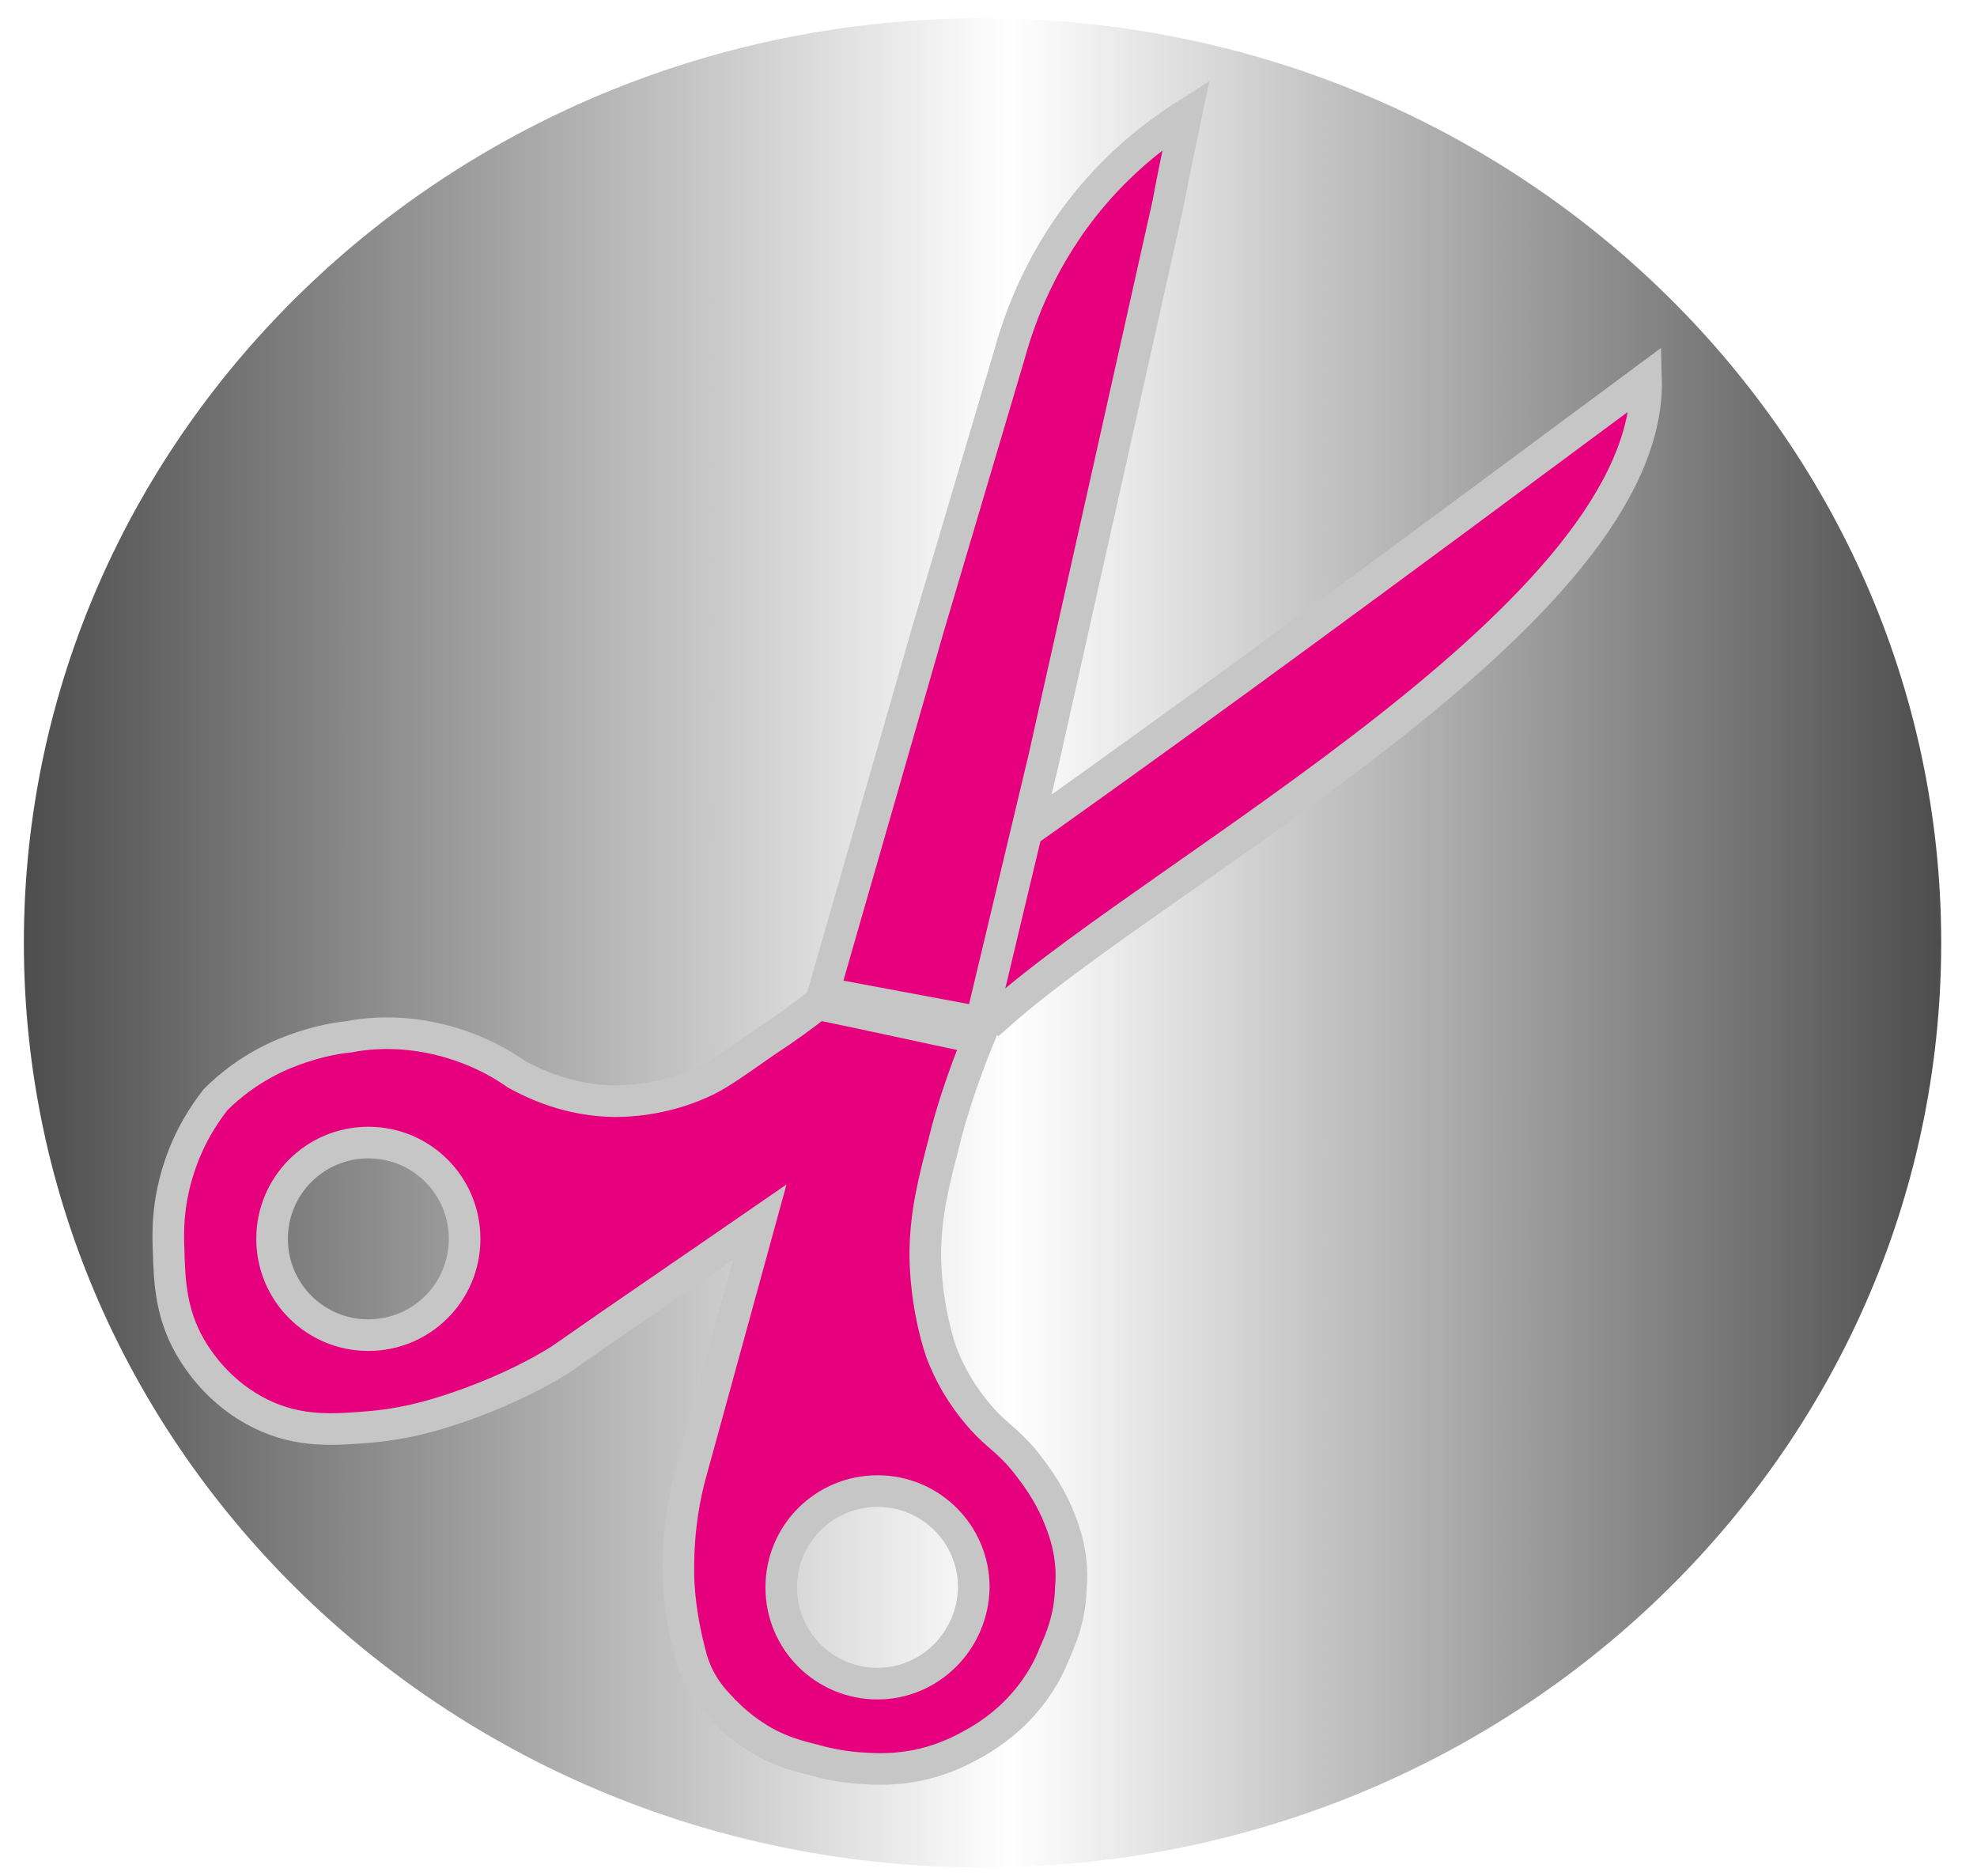
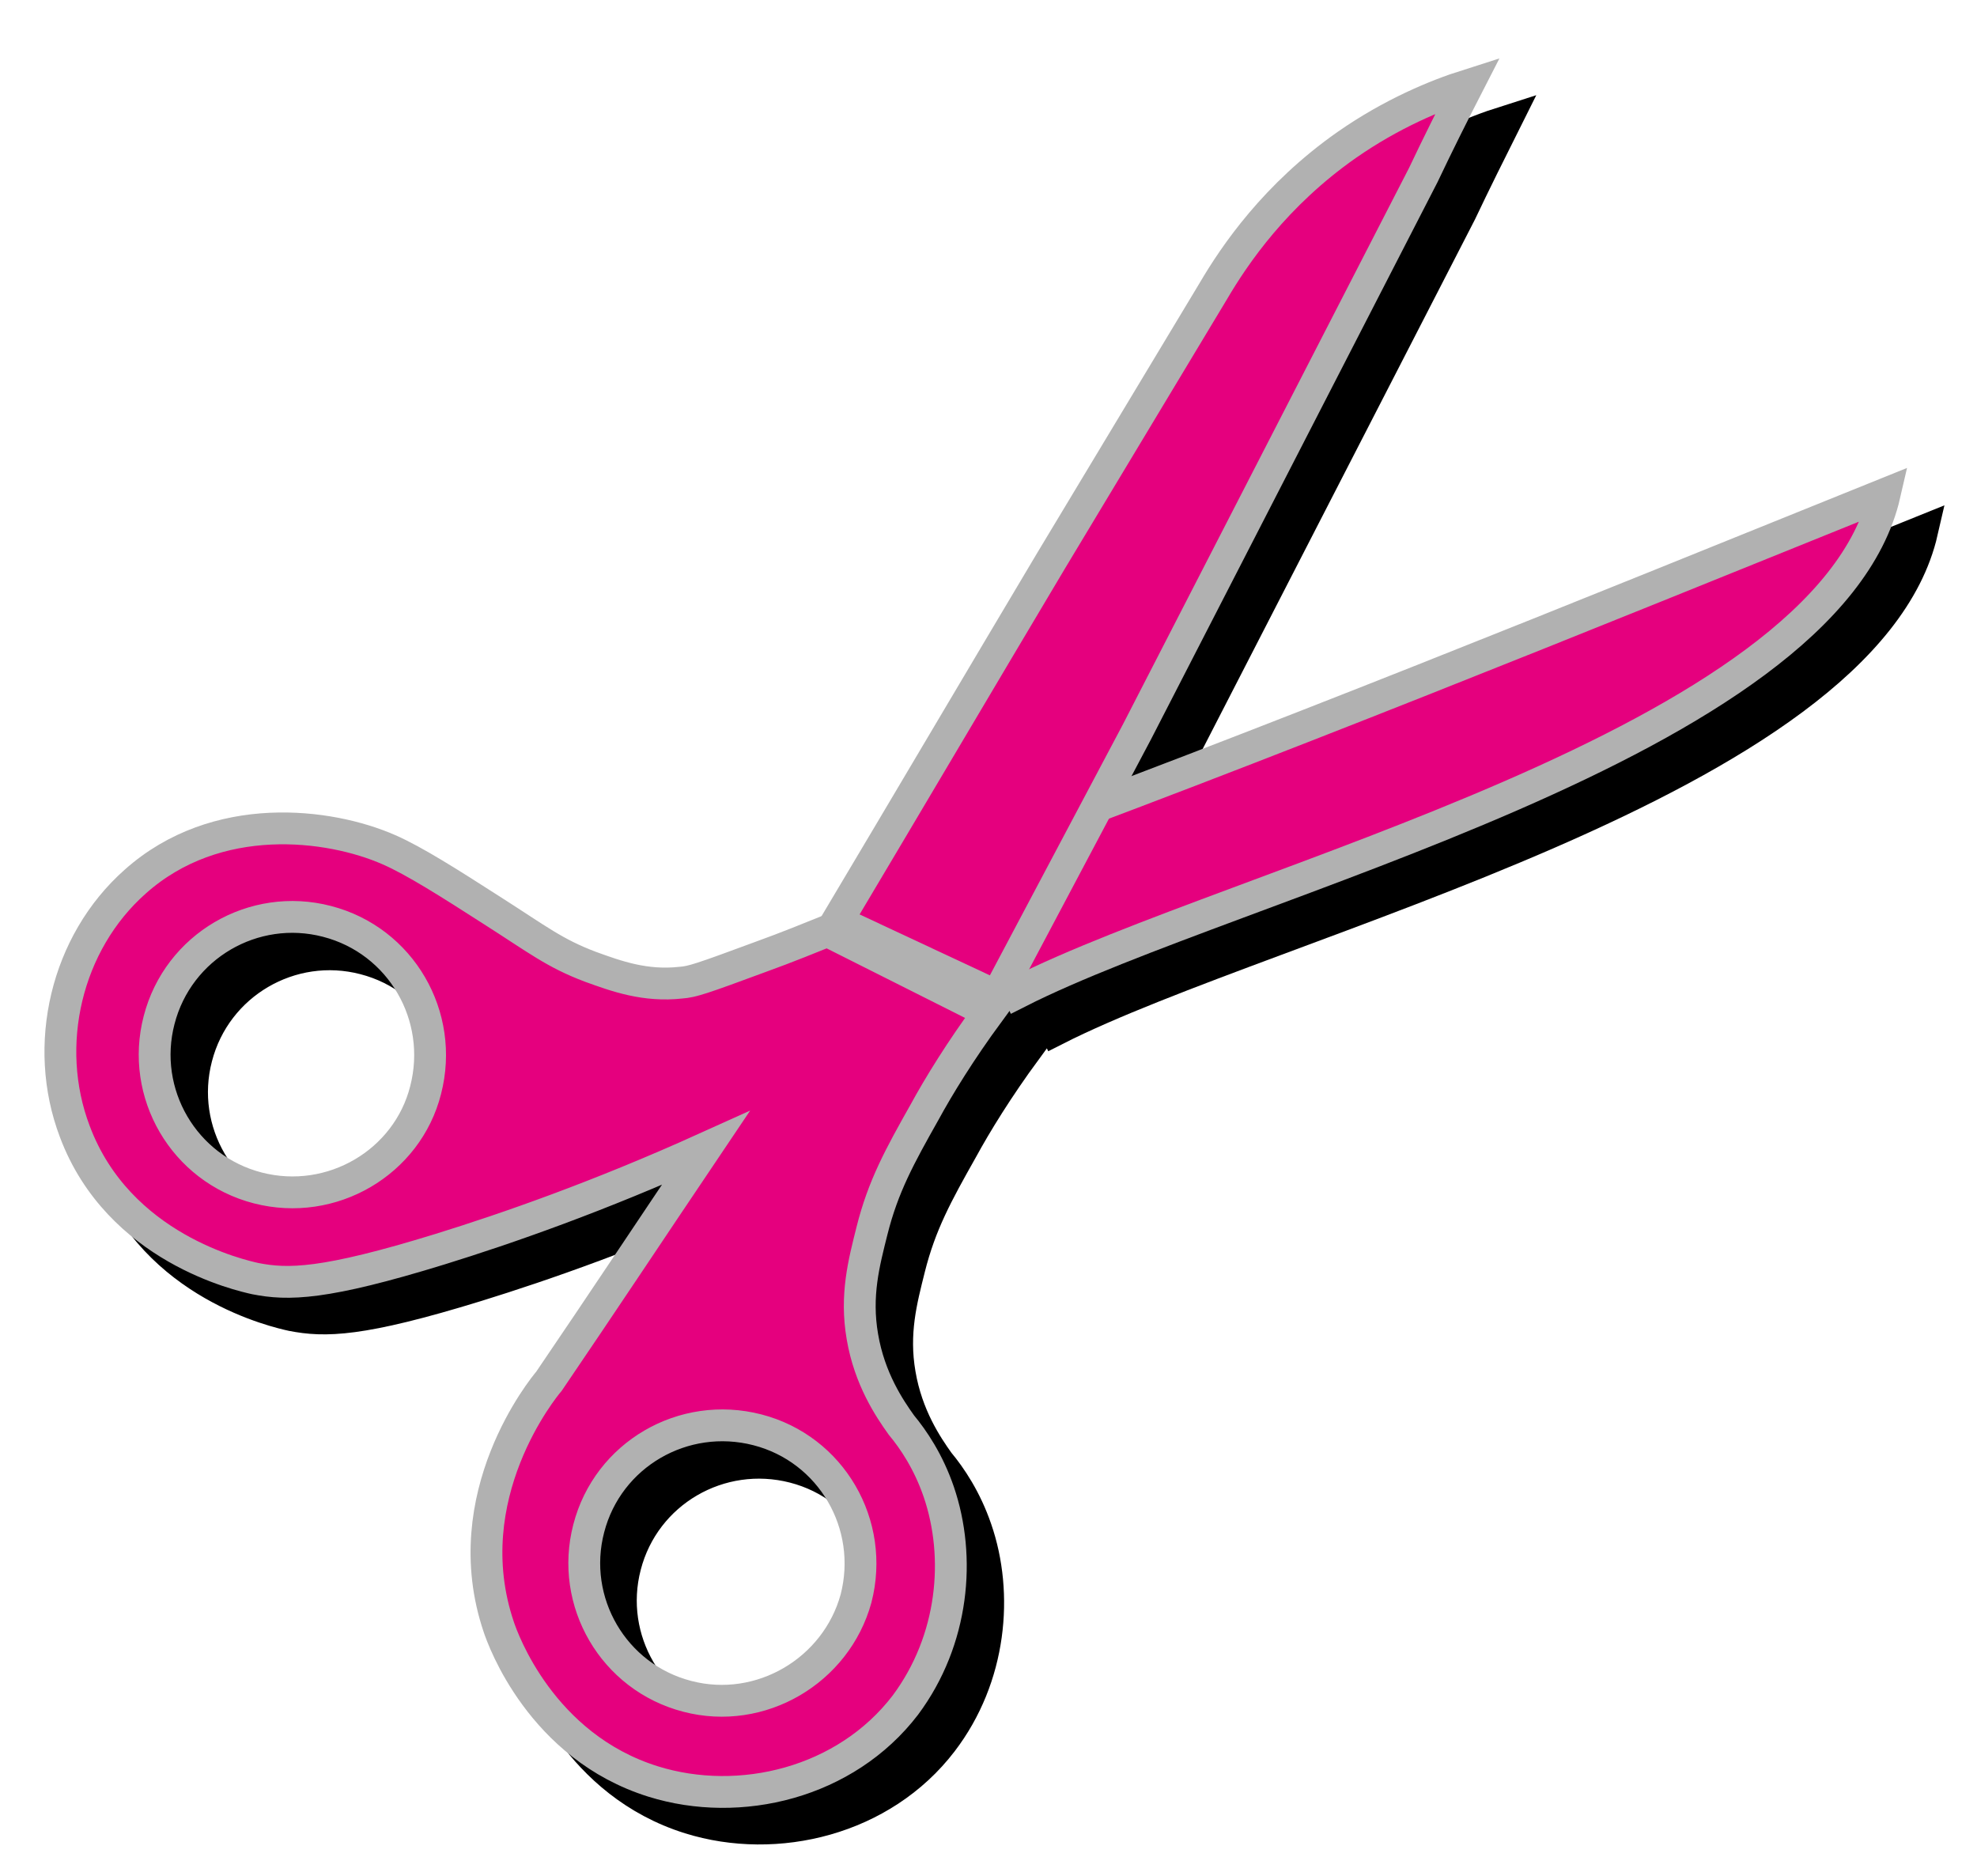
<svg xmlns="http://www.w3.org/2000/svg" version="1.1" x="0px" y="0px" viewBox="0 0 248.5 235.7" style="enable-background:new 0 0 248.5 235.7;" xml:space="preserve">
  <style type="text/css">
- 	.st0{fill:url(#SVGID_1_);}
- 	.st1{fill:#E6007E;stroke:#C6C6C6;stroke-width:3.973;stroke-miterlimit:10;}
+ 	.st0{stroke:#000000;stroke-width:4;stroke-miterlimit:10;}
+ 	.st1{fill:#E5007E;stroke:#B1B1B1;stroke-width:4;stroke-miterlimit:10;}
	.st2{display:none;}
- 	.st3{display:inline;fill:url(#SVGID_2_);}
- 	.st4{display:inline;fill:#E6007E;stroke:#B2B2B2;stroke-width:3.087;stroke-miterlimit:10;}
- 	.st5{display:inline;fill:#E6007E;stroke:#B2B2B2;stroke-width:3;stroke-miterlimit:10;}
- 	.st6{display:inline;}
- 	.st7{fill:#878787;}
- 	.st8{display:inline;fill:#E6007E;stroke:#9D9D9C;stroke-width:3;stroke-miterlimit:10;}
- 	.st9{display:inline;fill:url(#SVGID_3_);}
- 	.st10{display:inline;fill:#E6007E;stroke:#B2B2B2;stroke-width:3.671;stroke-miterlimit:10;}
- 	.st11{display:inline;fill:url(#SVGID_4_);}
- 	.st12{fill:#E6007E;stroke:#C6C6C6;stroke-width:3.166;stroke-miterlimit:10;}
- 	.st13{fill:none;stroke:#C6C6C6;stroke-width:3.166;stroke-miterlimit:10;}
- 	.st14{fill:#E6007E;stroke:#C6C6C6;stroke-width:4.354;stroke-miterlimit:10;}
- 	.st15{fill:none;stroke:#C6C6C6;stroke-width:4.354;stroke-miterlimit:10;}
+ 	.st3{display:inline;}
+ 	.st4{fill:#B1B1B1;}
+ 	.st5{stroke:#000000;stroke-width:4.07;stroke-miterlimit:10;}
+ 	.st6{fill:#E5007E;stroke:#B1B1B1;stroke-width:4.07;stroke-miterlimit:10;}
+ 	.st7{stroke:#000000;stroke-width:4.75;stroke-miterlimit:10;}
+ 	.st8{fill:none;stroke:#000000;stroke-width:4.75;stroke-miterlimit:10;}
+ 	.st9{fill:#E5007E;stroke:#C6C6C5;stroke-width:4.75;stroke-miterlimit:10;}
+ 	.st10{fill:none;stroke:#C6C6C5;stroke-width:4.75;stroke-miterlimit:10;}
</style>
  <g id="Layer_1">
</g>
  <g id="Scissor">
-     <linearGradient id="SVGID_1_" gradientUnits="userSpaceOnUse" x1="3" y1="118.486" x2="243.989" y2="118.486">
-       <stop offset="0" style="stop-color:#4D4D4D" />
-       <stop offset="0.515" style="stop-color:#FFFFFF" />
-       <stop offset="1" style="stop-color:#4D4D4D" />
-     </linearGradient>
-     <ellipse class="st0" cx="123.5" cy="118.5" rx="120.5" ry="116.2" />
-     <path class="st1" d="M206.9,47.6c0.8,29.2-60.4,61.4-81.2,79.8l-10.7-13C145.9,92.9,176.7,70,206.9,47.6z" />
-     <path class="st1" d="M149.1,14.4c-3.3,2.1-7.6,5.3-11.7,10.1c-6.4,7.5-9.2,15.3-10.5,20c-3.4,11.5-6.8,22.9-10.2,34.4   c-4.4,15.3-8.8,30.6-13.2,45.9l19.8,3.7l7.9-33.1c5.2-23.2,10.4-46.4,15.6-69.7C147.5,21.9,148.3,18.2,149.1,14.4z" />
-     <path class="st1" d="M132.9,190.2c-1.3-3-2.9-5-3.8-6.2c-2.3-2.9-3.6-3.4-5.6-5.6c-1.5-1.7-3.6-4.3-5.2-8.5c-0.9-2.7-1.9-6.9-2-12   c0-5.2,1-9.1,2.4-14.5c0.8-3.3,2.2-7.7,4.3-12.9c-6.7-1.4-13.4-2.9-20.2-4.3c-1.5,1.2-3.8,2.9-6.7,4.8c-4,2.8-6.1,4.3-8,5.1   c-4.9,2.2-9.4,2.3-10.9,2.3c-5.8-0.1-10.1-2.2-12.3-3.4c-2.4-1.7-7-4.3-13.4-5c-3-0.3-5.6-0.1-7.6,0.3c-2.1,0.2-4.9,0.8-8.1,2.1   c-4.1,1.7-7,4.1-8.7,5.8c-1.4,1.8-3.3,4.6-4.6,8.6c-1.5,4.6-1.4,8.3-1.3,10.5c0.1,3.9,0.3,8.3,3.2,12.8c0.9,1.4,3.5,5.2,8.4,7.6   c4.9,2.4,9.4,2,14.1,1.6c5.1-0.5,8.9-1.8,12-2.9c4.9-1.8,8.8-3.8,11.5-5.5c8.3-5.8,16.7-11.5,25.1-17.3L86.6,186   c-0.8,3.2-1.5,7.6-1.3,12.9c0.2,3.7,0.9,6.9,1.6,9.5c1.1,3.9,3.6,6,4.1,6.6c0.5,0.5,2.3,2.4,5.2,4c2.2,1.2,4.1,1.7,6.1,2.2   c1.1,0.3,3,0.8,5.5,1c1.5,0.1,3.9,0.3,6.8-0.2c1.8-0.3,4.5-1,7.5-2.7c1.7-0.9,4.2-2.5,6.5-5.1c2.3-2.6,3.4-5,3.9-6.3   c0.8-1.8,2-4.5,2.1-8.3C135,195.2,133.6,191.9,132.9,190.2z M46.3,167.8c-6.7,0-12.1-5.4-12.1-12.1c0-6.7,5.4-12.1,12.1-12.1   c6.7,0,12.1,5.4,12.1,12.1C58.4,162.4,53,167.8,46.3,167.8z M110.3,211.6c-6.7,0-12.1-5.4-12.1-12.1c0-6.7,5.4-12.1,12.1-12.1   c6.7,0,12.1,5.4,12.1,12.1C122.3,206.2,116.9,211.6,110.3,211.6z" />
+     <g>
+       <path class="st0" d="M241.6,66.8c-7.2,31.4-81.5,48.7-108.9,62.6l-7.8-16.8C164,98.2,203.2,82.3,241.6,66.8z" />
+       <path class="st0" d="M189.2,15.3c-4.1,1.3-9.6,3.6-15.2,7.5c-9,6.3-14.1,13.8-16.8,18.4c-6.8,11.3-13.6,22.6-20.4,33.9    c-9,15.1-17.9,30.2-26.9,45.3l20.1,9.4l17.6-33.1c12-23.3,24-46.7,36-70C185.4,22.9,187.3,19.1,189.2,15.3z" />
+       <path class="st0" d="M122.7,192.2c-1.3-3.8-3.2-6.6-4.7-8.4c-1.5-2.1-4-5.8-4.9-11.1c-0.9-5.2,0.2-9.3,1.2-13.3    c1.4-5.6,3.5-9.4,6.6-14.9c1.8-3.3,4.5-7.7,8.1-12.6c-6.8-3.4-13.5-6.8-20.3-10.2c-2,0.8-4.9,2-8.5,3.3c-7.3,2.7-8.5,3.1-9.9,3.2    c-4.5,0.5-8.1-0.8-11.4-2c-4.5-1.7-6.6-3.4-12.4-7.1c-5.3-3.4-9.7-6.2-12.9-7.6c-7.5-3.3-21.7-5.1-31.9,4    C12.9,123.1,10,136,14,146.8c5.5,14.7,20.9,18.1,22.7,18.5c4.1,0.8,8.6,0.8,23.2-3.7c8.4-2.6,19.9-6.6,33.4-12.7    c-6.6,9.8-13.1,19.6-19.7,29.3c-0.6,0.7-11.9,14.4-6.3,30.9c0.5,1.5,5.3,15,19.4,19.4c10.9,3.4,24.2,0.2,31.7-9.6    C124.6,210.8,125.5,200.3,122.7,192.2z M37.1,154c-9.3-2.4-14.8-11.9-12.4-21.1c2.4-9.3,11.9-14.8,21.1-12.4    c9.3,2.4,14.8,11.9,12.4,21.2C55.9,150.8,46.4,156.4,37.1,154z M91,217.9c-9.3-2.4-14.8-11.9-12.4-21.1    c2.4-9.3,11.9-14.8,21.2-12.4c9.3,2.4,14.8,11.9,12.4,21.2C109.8,214.7,100.3,220.3,91,217.9z" />
+     </g>
+     <g>
+       <g>
+         <path class="st1" d="M236.9,62.1c-7.2,31.4-81.5,48.7-108.9,62.6l-7.8-16.8C159.3,93.6,198.5,77.6,236.9,62.1z" />
+         <path class="st1" d="M184.5,10.7c-4.1,1.3-9.6,3.6-15.2,7.5c-9,6.3-14.1,13.8-16.8,18.4c-6.8,11.3-13.6,22.6-20.4,33.9     c-9,15.1-17.9,30.2-26.9,45.3l20.1,9.4L142.9,92c12-23.3,24-46.7,36-70C180.7,18.2,182.6,14.4,184.5,10.7z" />
+         <path class="st1" d="M118,187.5c-1.3-3.8-3.2-6.6-4.7-8.4c-1.5-2.1-4-5.8-4.9-11.1c-0.9-5.2,0.2-9.3,1.2-13.3     c1.4-5.6,3.5-9.4,6.6-14.9c1.8-3.3,4.5-7.7,8.1-12.6c-6.8-3.4-13.5-6.8-20.3-10.2c-2,0.8-4.9,2-8.5,3.3c-7.3,2.7-8.5,3.1-9.9,3.2     c-4.5,0.5-8.1-0.8-11.4-2c-4.5-1.7-6.6-3.4-12.4-7.1c-5.3-3.4-9.7-6.2-12.9-7.6c-7.5-3.3-21.7-5.1-31.9,4     c-8.7,7.7-11.7,20.6-7.6,31.4c5.5,14.7,20.9,18.1,22.7,18.5c4.1,0.8,8.6,0.8,23.2-3.7c8.4-2.6,19.9-6.6,33.4-12.7     c-6.6,9.8-13.1,19.6-19.7,29.3c-0.6,0.7-11.9,14.4-6.3,30.9c0.5,1.5,5.3,15,19.4,19.4c10.9,3.4,24.2,0.2,31.7-9.6     C119.9,206.1,120.8,195.7,118,187.5z M32.4,149.3c-9.3-2.4-14.8-11.9-12.4-21.1c2.4-9.3,11.9-14.8,21.1-12.4     c9.3,2.4,14.8,11.9,12.4,21.2C51.2,146.1,41.7,151.7,32.4,149.3z M86.4,213.2c-9.3-2.4-14.8-11.9-12.4-21.1     c2.4-9.3,11.9-14.8,21.2-12.4c9.3,2.4,14.8,11.9,12.4,21.2C105.1,210,95.6,215.6,86.4,213.2z" />
+       </g>
+     </g>
  </g>
  <g id="Truck" class="st2">
-     <linearGradient id="SVGID_2_" gradientUnits="userSpaceOnUse" x1="-290.618" y1="-213.553" x2="-47.377" y2="-213.553">
-       <stop offset="0" style="stop-color:#4D4D4D" />
-       <stop offset="0.515" style="stop-color:#FFFFFF" />
-       <stop offset="1" style="stop-color:#4D4D4D" />
-     </linearGradient>
-     <ellipse class="st3" cx="-169" cy="-213.6" rx="121.6" ry="116.2" />
-     <polygon class="st4" points="-136.1,-160.7 -256.2,-160.7 -256.2,-251.7 -142.3,-254.1  " />
-     <polygon class="st5" points="-78,-160.7 -136.5,-160.7 -138.9,-203.8 -80.3,-203.8  " />
-     <path class="st5" d="M-205.6-265.4c0,18.5-14.2,33.5-31.7,33.5s-31.7-13.2-31.7-31.7c0-18.5,14.2-33.5,31.7-33.5   S-205.6-283.9-205.6-265.4z" />
-     <g class="st6">
+     <g class="st3">
+       <polygon class="st0" points="-153.1,-149 -299.4,-149 -299.4,-259.9 -160.6,-262.8   " />
+       <polygon class="st0" points="-82.3,-149 -153.6,-149 -156.5,-201.6 -85.1,-201.6   " />
+       <path class="st0" d="M-237.7-276.6c0,22.5-17.3,40.8-38.6,40.8s-38.6-16.1-38.6-38.7s17.3-40.8,38.6-40.8    S-237.7-299.1-237.7-276.6z" />
+       <path d="M-279.3-303.9c0,9.5,0,18.9,0.1,28.4c0,1.6,1.4,3.1,3,3c6.8-0.3,13.7-0.3,20.5-0.6c1.6-0.1,3-1.4,3-3c0-1.6-1.4-3.1-3-3    c-6.8,0.3-13.7,0.3-20.5,0.6c1,1,2,2,3,3c0-9.5,0-18.9-0.1-28.4C-273.3-307.8-279.4-307.8-279.3-303.9L-279.3-303.9z" />
+       <circle class="st0" cx="-269.1" cy="-133.5" r="18.4" />
+       <path class="st0" d="M-203.7-133.5c0,3.5-1,6.8-2.7,9.6c-3.2,5.3-9,8.8-15.7,8.8c-5.6,0-10.6-2.5-14-6.4c-2.8-3.2-4.4-7.4-4.4-12    c0-10.2,8.2-18.4,18.4-18.4C-211.9-151.9-203.7-143.7-203.7-133.5z" />
+       <circle class="st0" cx="-106.2" cy="-132.6" r="18.4" />
+     </g>
+     <g class="st3">
      <g>
-         <path class="st7" d="M-239.3-282c0,5.8,0,11.6,0.1,17.4c0,1.3,1.1,2.6,2.5,2.5c4.1-0.2,8.2-0.3,12.2-0.5c1.3-0.1,2.5-1.1,2.5-2.5     c0-1.3-1.1-2.6-2.5-2.5c-4.1,0.2-8.2,0.3-12.2,0.5c0.8,0.8,1.7,1.7,2.5,2.5c0-5.8,0-11.6-0.1-17.4c0-1.4-1.1-2.5-2.5-2.5     C-238.2-284.5-239.3-283.4-239.3-282L-239.3-282z" />
+         <polygon class="st1" points="-158.2,-154.2 -304.6,-154.2 -304.6,-265.1 -165.8,-267.9    " />
+         <polygon class="st1" points="-87.5,-154.2 -158.8,-154.2 -161.6,-206.8 -90.3,-206.8    " />
+         <path class="st1" d="M-242.9-281.7c0,22.5-17.3,40.8-38.6,40.8c-21.3,0-38.6-16.1-38.6-38.7s17.3-40.8,38.6-40.8     C-260.2-320.4-242.9-304.3-242.9-281.7z" />
+         <g>
+           <g>
+             <path class="st4" d="M-284.5-309.1c0,9.5,0,18.9,0.1,28.4c0,1.6,1.4,3.1,3,3c6.8-0.3,13.7-0.3,20.5-0.6c1.6-0.1,3-1.4,3-3       c0-1.6-1.4-3.1-3-3c-6.8,0.3-13.7,0.3-20.5,0.6c1,1,2,2,3,3c0-9.5,0-18.9-0.1-28.4C-278.5-313-284.5-313-284.5-309.1       L-284.5-309.1z" />
+           </g>
+         </g>
+         <circle class="st1" cx="-274.3" cy="-138.7" r="18.4" />
+         <path class="st1" d="M-208.8-138.7c0,3.5-1,6.8-2.7,9.6c-3.2,5.3-9,8.8-15.7,8.8c-5.6,0-10.6-2.5-14-6.4c-2.8-3.2-4.4-7.4-4.4-12     c0-10.2,8.2-18.4,18.4-18.4C-217.1-157.1-208.8-148.8-208.8-138.7z" />
+         <circle class="st1" cx="-111.4" cy="-137.8" r="18.4" />
      </g>
    </g>
-     <circle class="st8" cx="-231.4" cy="-147.9" r="15.1" />
-     <path class="st8" d="M-177.6-147.9c0,2.9-0.8,5.6-2.2,7.9c-2.7,4.3-7.4,7.2-12.9,7.2c-4.6,0-8.7-2-11.5-5.3   c-2.3-2.6-3.6-6.1-3.6-9.8c0-8.3,6.8-15.1,15.1-15.1C-184.4-163-177.6-156.3-177.6-147.9z" />
-     <circle class="st8" cx="-97.6" cy="-147.2" r="15.1" />
  </g>
  <g id="Coin" class="st2">
-     <linearGradient id="SVGID_3_" gradientUnits="userSpaceOnUse" x1="3.813" y1="-213.553" x2="245.538" y2="-213.553">
-       <stop offset="0" style="stop-color:#4D4D4D" />
-       <stop offset="0.515" style="stop-color:#FFFFFF" />
-       <stop offset="1" style="stop-color:#4D4D4D" />
-     </linearGradient>
-     <ellipse class="st9" cx="124.7" cy="-213.6" rx="120.9" ry="116.6" />
-     <ellipse class="st10" cx="124.6" cy="-212.5" rx="88.4" ry="85.3" />
-     <text transform="matrix(1 0 0 1 41.188 -193.7372)" style="display:inline;fill:#C6C6C6; font-family:'Goldman-Bold'; font-size:59.646px;">0 KR</text>
+     <g class="st3">
+       <ellipse class="st5" cx="127.7" cy="-209" rx="90" ry="86.8" />
+       <text transform="matrix(1 0 0 1 42.8569 -189.9702)" style="font-family:'Goldman-Bold'; font-size:60.683px;">0 KR</text>
+     </g>
+     <g class="st3">
+       <g>
+         <ellipse class="st6" cx="124.2" cy="-212.5" rx="90" ry="86.8" />
+         <text transform="matrix(1 0 0 1 39.4155 -193.4116)" style="fill:#C6C6C5; font-family:'Goldman-Bold'; font-size:60.683px;">0 KR</text>
+       </g>
+     </g>
  </g>
  <g id="Phone_x2F_Card" class="st2">
-     <linearGradient id="SVGID_4_" gradientUnits="userSpaceOnUse" x1="317.132" y1="-212.45" x2="556.934" y2="-212.45">
-       <stop offset="0" style="stop-color:#4D4D4D" />
-       <stop offset="0.515" style="stop-color:#FFFFFF" />
-       <stop offset="1" style="stop-color:#4D4D4D" />
-     </linearGradient>
-     <ellipse class="st11" cx="437" cy="-212.5" rx="119.9" ry="115.7" />
-     <g id="Phone" class="st6">
-       <rect x="371.9" y="-300.3" class="st12" width="101" height="175.7" />
-       <circle class="st13" cx="422.3" cy="-134" r="5.7" />
-       <text transform="matrix(1 0 0 1 370.6822 -209.9054)" style="fill:#C6C6C6; font-family:'Goldman-Regular'; font-size:61.902px;">KR</text>
-       <line class="st13" x1="371.9" y1="-144.6" x2="472.8" y2="-144.6" />
-       <line class="st13" x1="371.9" y1="-284.6" x2="472.8" y2="-284.6" />
+     <g id="Phone" class="st3">
+       <g>
+         <rect x="311.6" y="-308.9" class="st7" width="119.9" height="208.6" />
+         <circle class="st8" cx="371.6" cy="-111.4" r="6.8" />
+         <text transform="matrix(1 0 0 1 310.2274 -201.6018)" style="font-family:'Goldman-Regular'; font-size:73.508px;">KR</text>
+         <line class="st8" x1="311.6" y1="-124" x2="431.5" y2="-124" />
+         <line class="st8" x1="311.6" y1="-290.3" x2="431.5" y2="-290.3" />
+       </g>
+       <g>
+         <g>
+           <rect x="307.4" y="-313.2" class="st9" width="119.9" height="208.6" />
+           <circle class="st10" cx="367.3" cy="-115.7" r="6.8" />
+           <text transform="matrix(1 0 0 1 305.9754 -205.8538)" style="fill:#C6C6C5; font-family:'Goldman-Regular'; font-size:73.508px;">KR</text>
+           <line class="st10" x1="307.4" y1="-128.3" x2="427.3" y2="-128.3" />
+           <line class="st10" x1="307.4" y1="-294.5" x2="427.3" y2="-294.5" />
+         </g>
+       </g>
    </g>
-     <g id="Card" class="st6">
-       <rect x="420.7" y="-202.4" class="st14" width="96.9" height="57.1" />
-       <line class="st15" x1="420.5" y1="-187.2" x2="516.8" y2="-187.2" />
-       <line class="st15" x1="465.5" y1="-172.1" x2="472.3" y2="-172.1" />
-       <line class="st15" x1="438.7" y1="-172.1" x2="445.5" y2="-172.1" />
-       <line class="st15" x1="424.8" y1="-172.1" x2="431.5" y2="-172.1" />
-       <line class="st15" x1="452.3" y1="-172.1" x2="459.1" y2="-172.1" />
+     <g id="Card" class="st3">
+       <g>
+         <rect x="369.7" y="-192.7" class="st7" width="115.1" height="67.8" />
+         <line class="st8" x1="369.4" y1="-174.6" x2="483.7" y2="-174.6" />
+         <line class="st8" x1="422.9" y1="-156.7" x2="430.9" y2="-156.7" />
+         <line class="st8" x1="391" y1="-156.7" x2="399" y2="-156.7" />
+         <line class="st8" x1="374.5" y1="-156.7" x2="382.5" y2="-156.7" />
+         <line class="st8" x1="407.1" y1="-156.7" x2="415.2" y2="-156.7" />
+       </g>
+       <g>
+         <g>
+           <rect x="365.4" y="-196.9" class="st9" width="115.1" height="67.8" />
+           <line class="st10" x1="365.2" y1="-178.9" x2="479.5" y2="-178.9" />
+           <line class="st10" x1="418.6" y1="-160.9" x2="426.6" y2="-160.9" />
+           <line class="st10" x1="386.7" y1="-160.9" x2="394.8" y2="-160.9" />
+           <line class="st10" x1="370.2" y1="-160.9" x2="378.2" y2="-160.9" />
+           <line class="st10" x1="402.9" y1="-160.9" x2="410.9" y2="-160.9" />
+         </g>
+       </g>
    </g>
  </g>
</svg>
